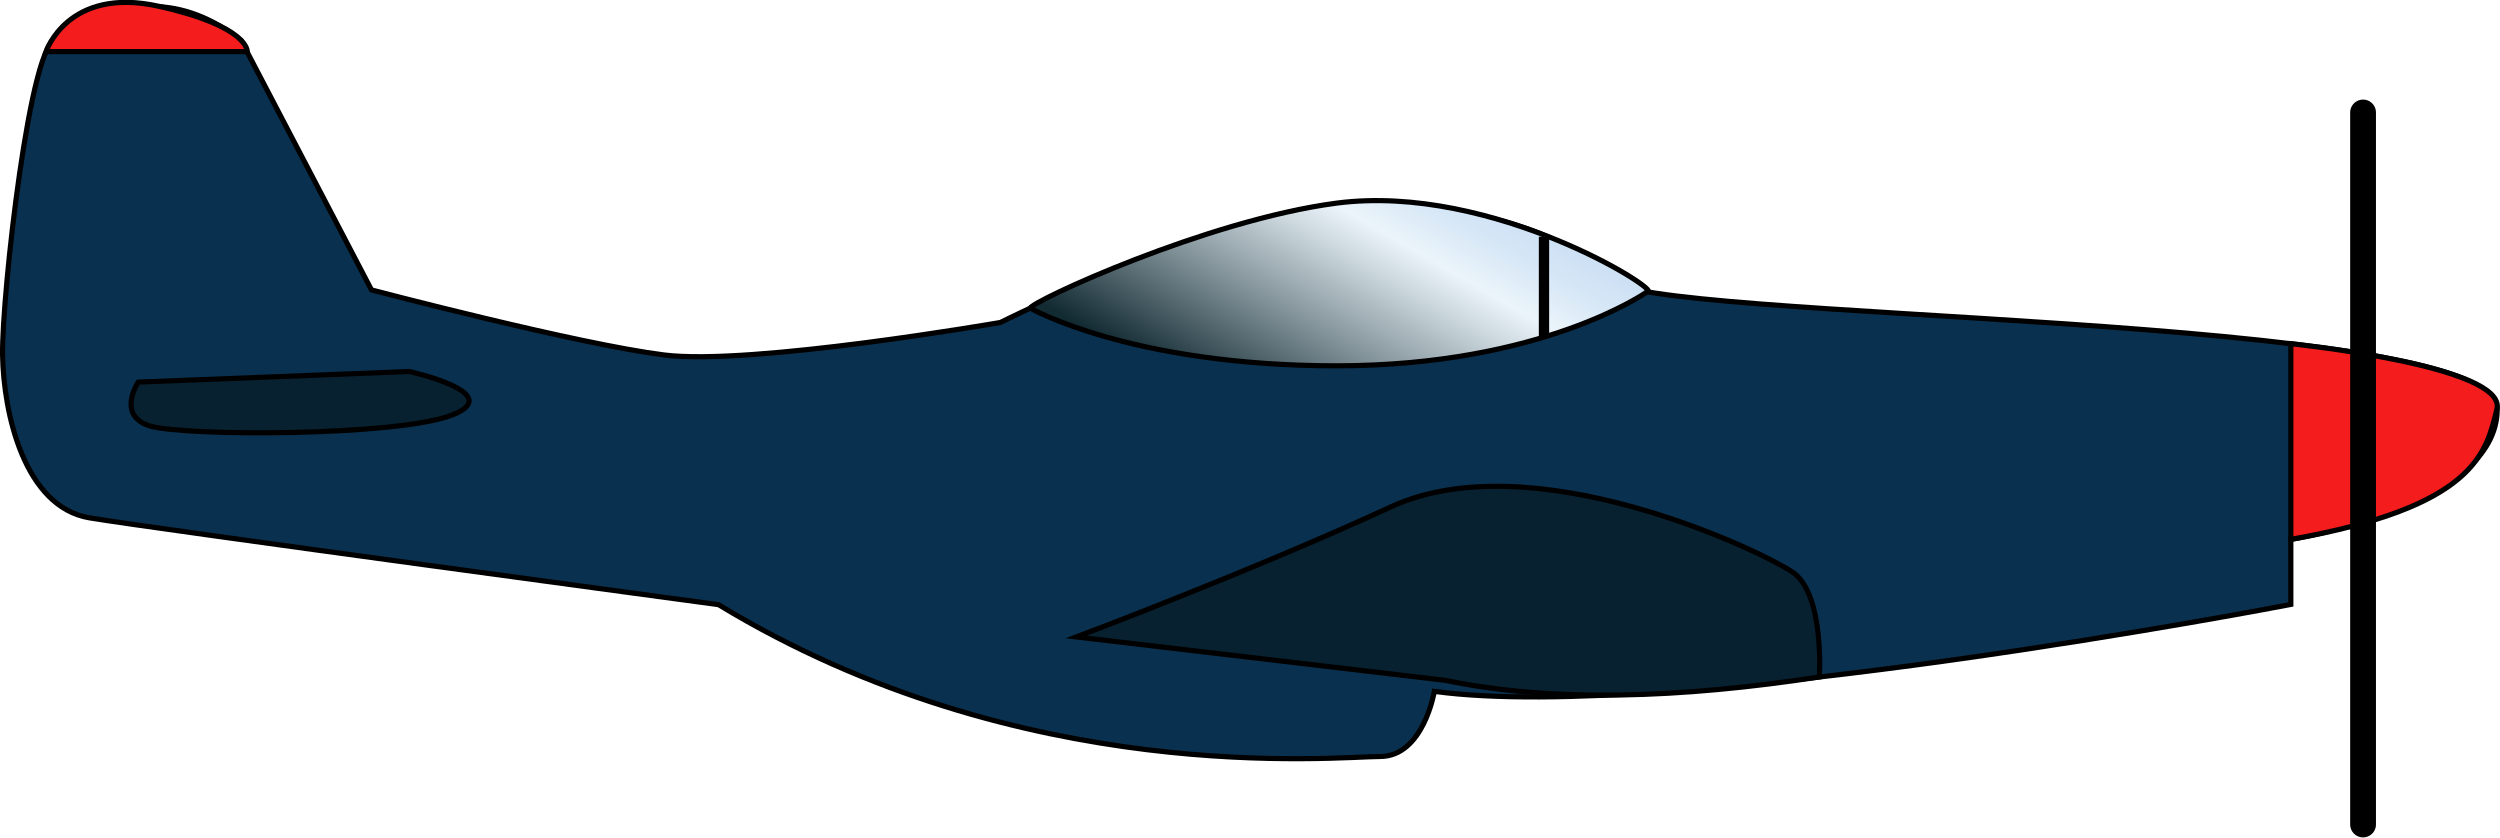
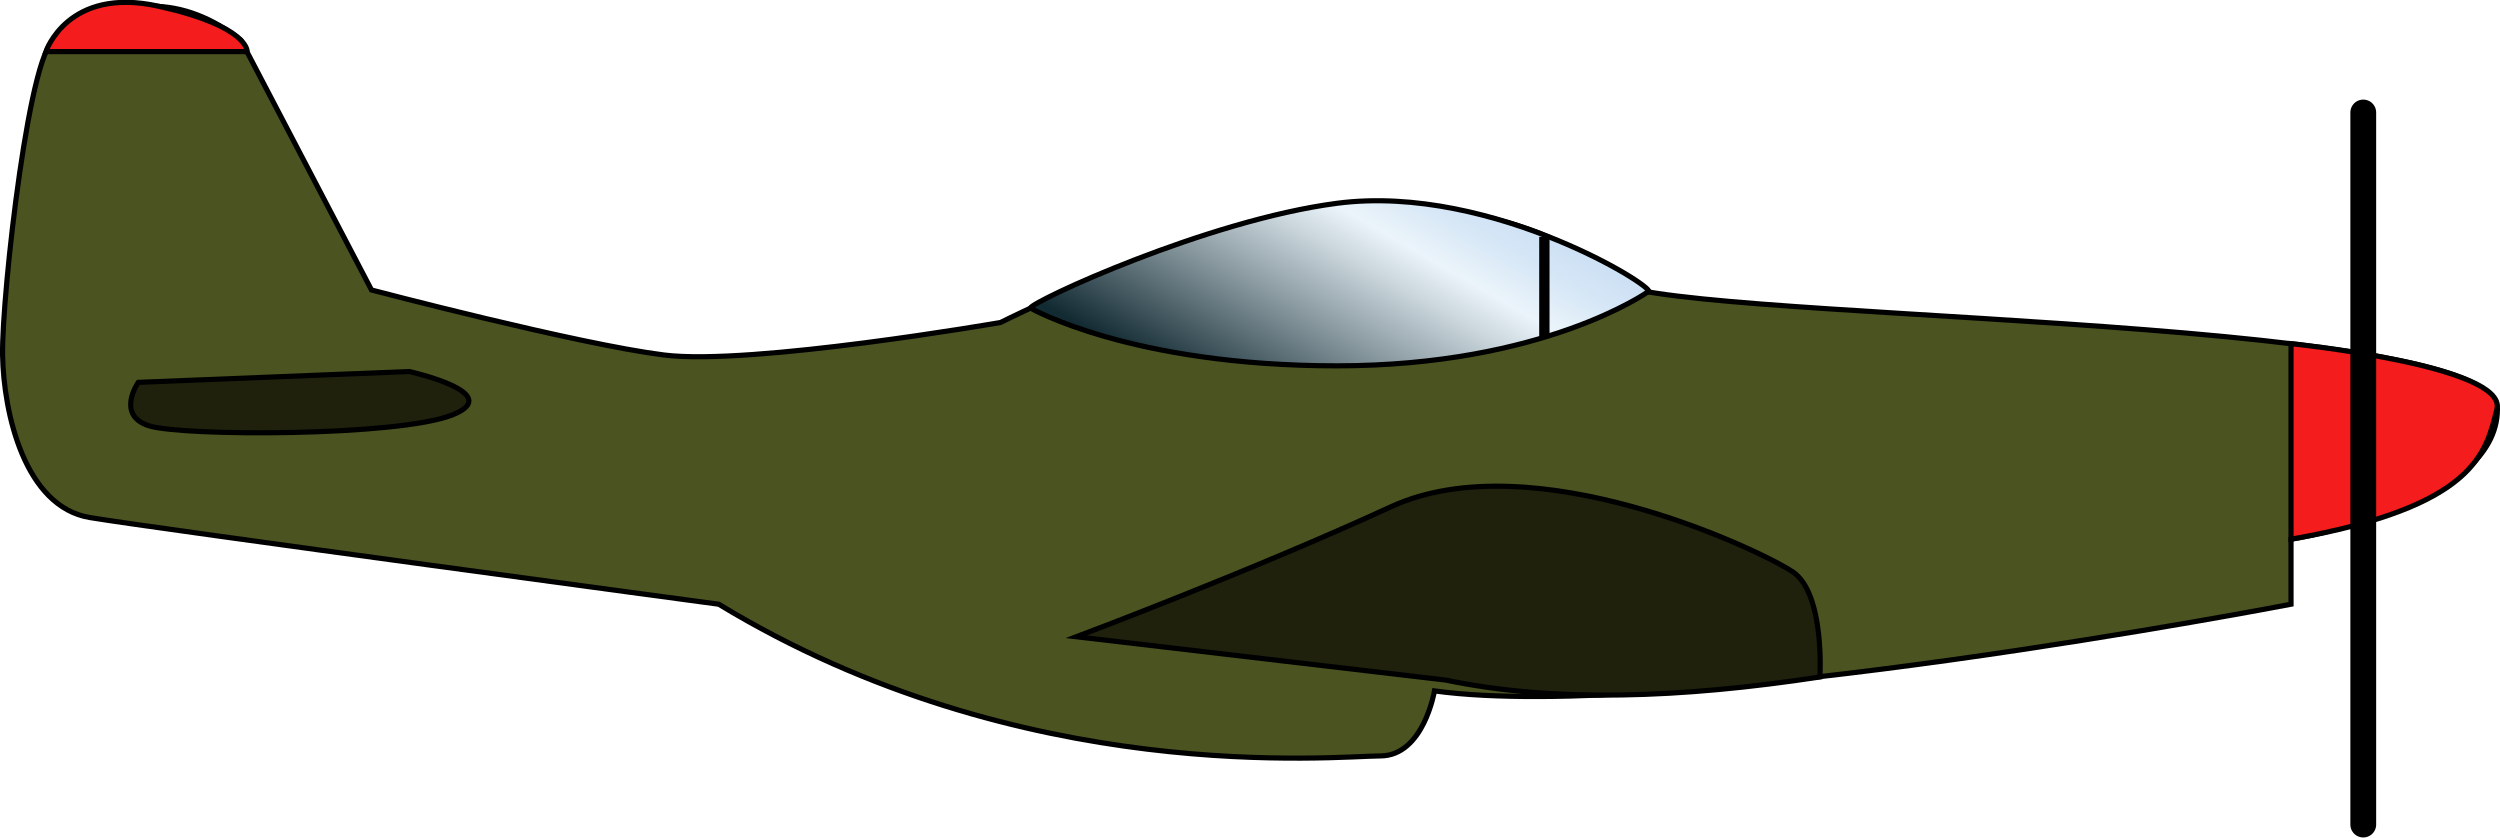
- <svg xmlns="http://www.w3.org/2000/svg" viewBox="0 0 484.54 162.3">
-   <defs>
-     <style>.cls-1{fill:#09314f;}.cls-1,.cls-2,.cls-3,.cls-4,.cls-5,.cls-6{stroke:#000;stroke-miterlimit:10;}.cls-2{fill:#072130;}.cls-3{fill:url(#linear-gradient);}.cls-4,.cls-6{fill:none;}.cls-4{stroke-width:2px;}.cls-5{fill:#f41c1c;}.cls-6{stroke-linecap:round;stroke-width:5px;}</style>
-     <linearGradient id="linear-gradient" x1="275.63" y1="30.31" x2="243.91" y2="85.25" gradientUnits="userSpaceOnUse">
-       <stop offset="0" stop-color="#cce0f4" />
-       <stop offset="0.11" stop-color="#d5e6f6" />
-       <stop offset="0.26" stop-color="#ebf4fa" />
-       <stop offset="0.37" stop-color="#cdd9df" />
-       <stop offset="0.62" stop-color="#829299" />
-       <stop offset="0.97" stop-color="#122a32" />
-     </linearGradient>
-   </defs>
-   <g id="Layer_2" data-name="Layer 2">
+ <svg xmlns="http://www.w3.org/2000/svg" version="1.1" id="Layer_1" x="0px" y="0px" viewBox="0 0 484.5 162.3" style="enable-background:new 0 0 484.5 162.3;" xml:space="preserve">
+   <style type="text/css">
+ 	.st0{fill:#4B5320;stroke:#000000;stroke-miterlimit:10;}
+ 	.st1{fill:#1F210D;stroke:#000000;stroke-miterlimit:10;}
+ 	.st2{fill:url(#SVGID_1_);stroke:#000000;stroke-miterlimit:10;}
+ 	.st3{fill:none;stroke:#000000;stroke-width:2;stroke-miterlimit:10;}
+ 	.st4{fill:#F41C1C;stroke:#000000;stroke-miterlimit:10;}
+ 	.st5{fill:none;stroke:#000000;stroke-width:5;stroke-linecap:round;stroke-miterlimit:10;}
+ </style>
+   <g id="Layer_2_1_">
    <g id="master">
      <g id="fighterPlane">
-         <path class="cls-1" d="M72,56.19S111.91,66.7,128.73,68.8s65.16-6.3,65.16-6.3,46.24-23.13,69.36-23.13,42,6.31,48.35,14.72S484,60.39,484,79.31,444,104.54,444,104.54v12.61S324.21,140.27,278,134c0,0-2.11,12.62-10.51,12.62s-69.37,6.3-128.23-29.43c0,0-109.3-14.72-121.91-16.82S.68,80.12.5,68.8C.32,57.29,6,6.68,11,7.85c12.74-8.9,24.63-8.7,35.74,0Z" />
-         <path class="cls-2" d="M208.6,123.45s33.63-12.61,61-25.22,71.47,8.41,77.77,12.61,5.25,20.37,5.25,20.37c-26.89,4.09-51.54,5-72.51.65Z" />
-         <path class="cls-3" d="M199.68,59.72S219.11,70.9,259.05,70.9s60.19-14.34,60.19-14.34c3.6.28-29.8-21.16-60.19-17.19C233.8,42.68,199.75,58.51,199.68,59.72Z" />
-         <line class="cls-4" x1="299.25" y1="45.88" x2="299.25" y2="65.33" />
-         <path class="cls-5" d="M8.92,10h39s.42-4.88-17.18-8.79S8.92,10,8.92,10Z" />
-         <path class="cls-5" d="M444,104.54V66.62s42,4.28,39.94,12.69S479.76,98.23,444,104.54Z" />
-         <path class="cls-2" d="M26.78,74.06,79.33,72s18.92,4.2,8.41,8.4-52.55,4.21-58.86,2.11S26.78,74.06,26.78,74.06Z" />
-         <line class="cls-6" x1="458" y1="21.8" x2="458" y2="159.8" />
+         <path class="st0" d="M72,56.2c0,0,39.9,10.5,56.7,12.6s65.2-6.3,65.2-6.3s46.2-23.1,69.4-23.1s42,6.3,48.4,14.7     S484,60.4,484,79.3s-40,25.2-40,25.2v12.6c0,0-119.8,23.1-166,16.8c0,0-2.1,12.6-10.5,12.6s-69.4,6.3-128.2-29.4     c0,0-109.3-14.7-121.9-16.8S0.7,80.1,0.5,68.8C0.3,57.3,6,6.7,11,7.8c12.7-8.9,24.6-8.7,35.7,0L72,56.2z" />
+         <path class="st1" d="M208.6,123.4c0,0,33.6-12.6,61-25.2s71.5,8.4,77.8,12.6s5.3,20.4,5.3,20.4c-26.9,4.1-51.5,5-72.5,0.6     L208.6,123.4z" />
+         <linearGradient id="SVGID_1_" gradientUnits="userSpaceOnUse" x1="275.63" y1="133.688" x2="243.908" y2="78.745" gradientTransform="matrix(1 0 0 -1 0 164)">
+           <stop offset="0" style="stop-color:#CCE0F4" />
+           <stop offset="0.11" style="stop-color:#D5E6F6" />
+           <stop offset="0.26" style="stop-color:#EBF4FA" />
+           <stop offset="0.37" style="stop-color:#CDD9DF" />
+           <stop offset="0.62" style="stop-color:#829299" />
+           <stop offset="0.97" style="stop-color:#122A32" />
+         </linearGradient>
+         <path class="st2" d="M199.7,59.7c0,0,19.4,11.2,59.4,11.2s60.2-14.3,60.2-14.3c3.6,0.3-29.8-21.2-60.2-17.2     C233.8,42.7,199.8,58.5,199.7,59.7z" />
+         <line class="st3" x1="299.3" y1="45.9" x2="299.3" y2="65.3" />
+         <path class="st4" d="M8.9,10h39c0,0,0.4-4.9-17.2-8.8S8.9,10,8.9,10z" />
+         <path class="st4" d="M444,104.5V66.6c0,0,42,4.3,39.9,12.7S479.8,98.2,444,104.5z" />
+         <path class="st1" d="M26.8,74.1L79.3,72c0,0,18.9,4.2,8.4,8.4s-52.5,4.2-58.9,2.1S26.8,74.1,26.8,74.1z" />
+         <line class="st5" x1="458" y1="21.8" x2="458" y2="159.8" />
      </g>
    </g>
  </g>
</svg>
